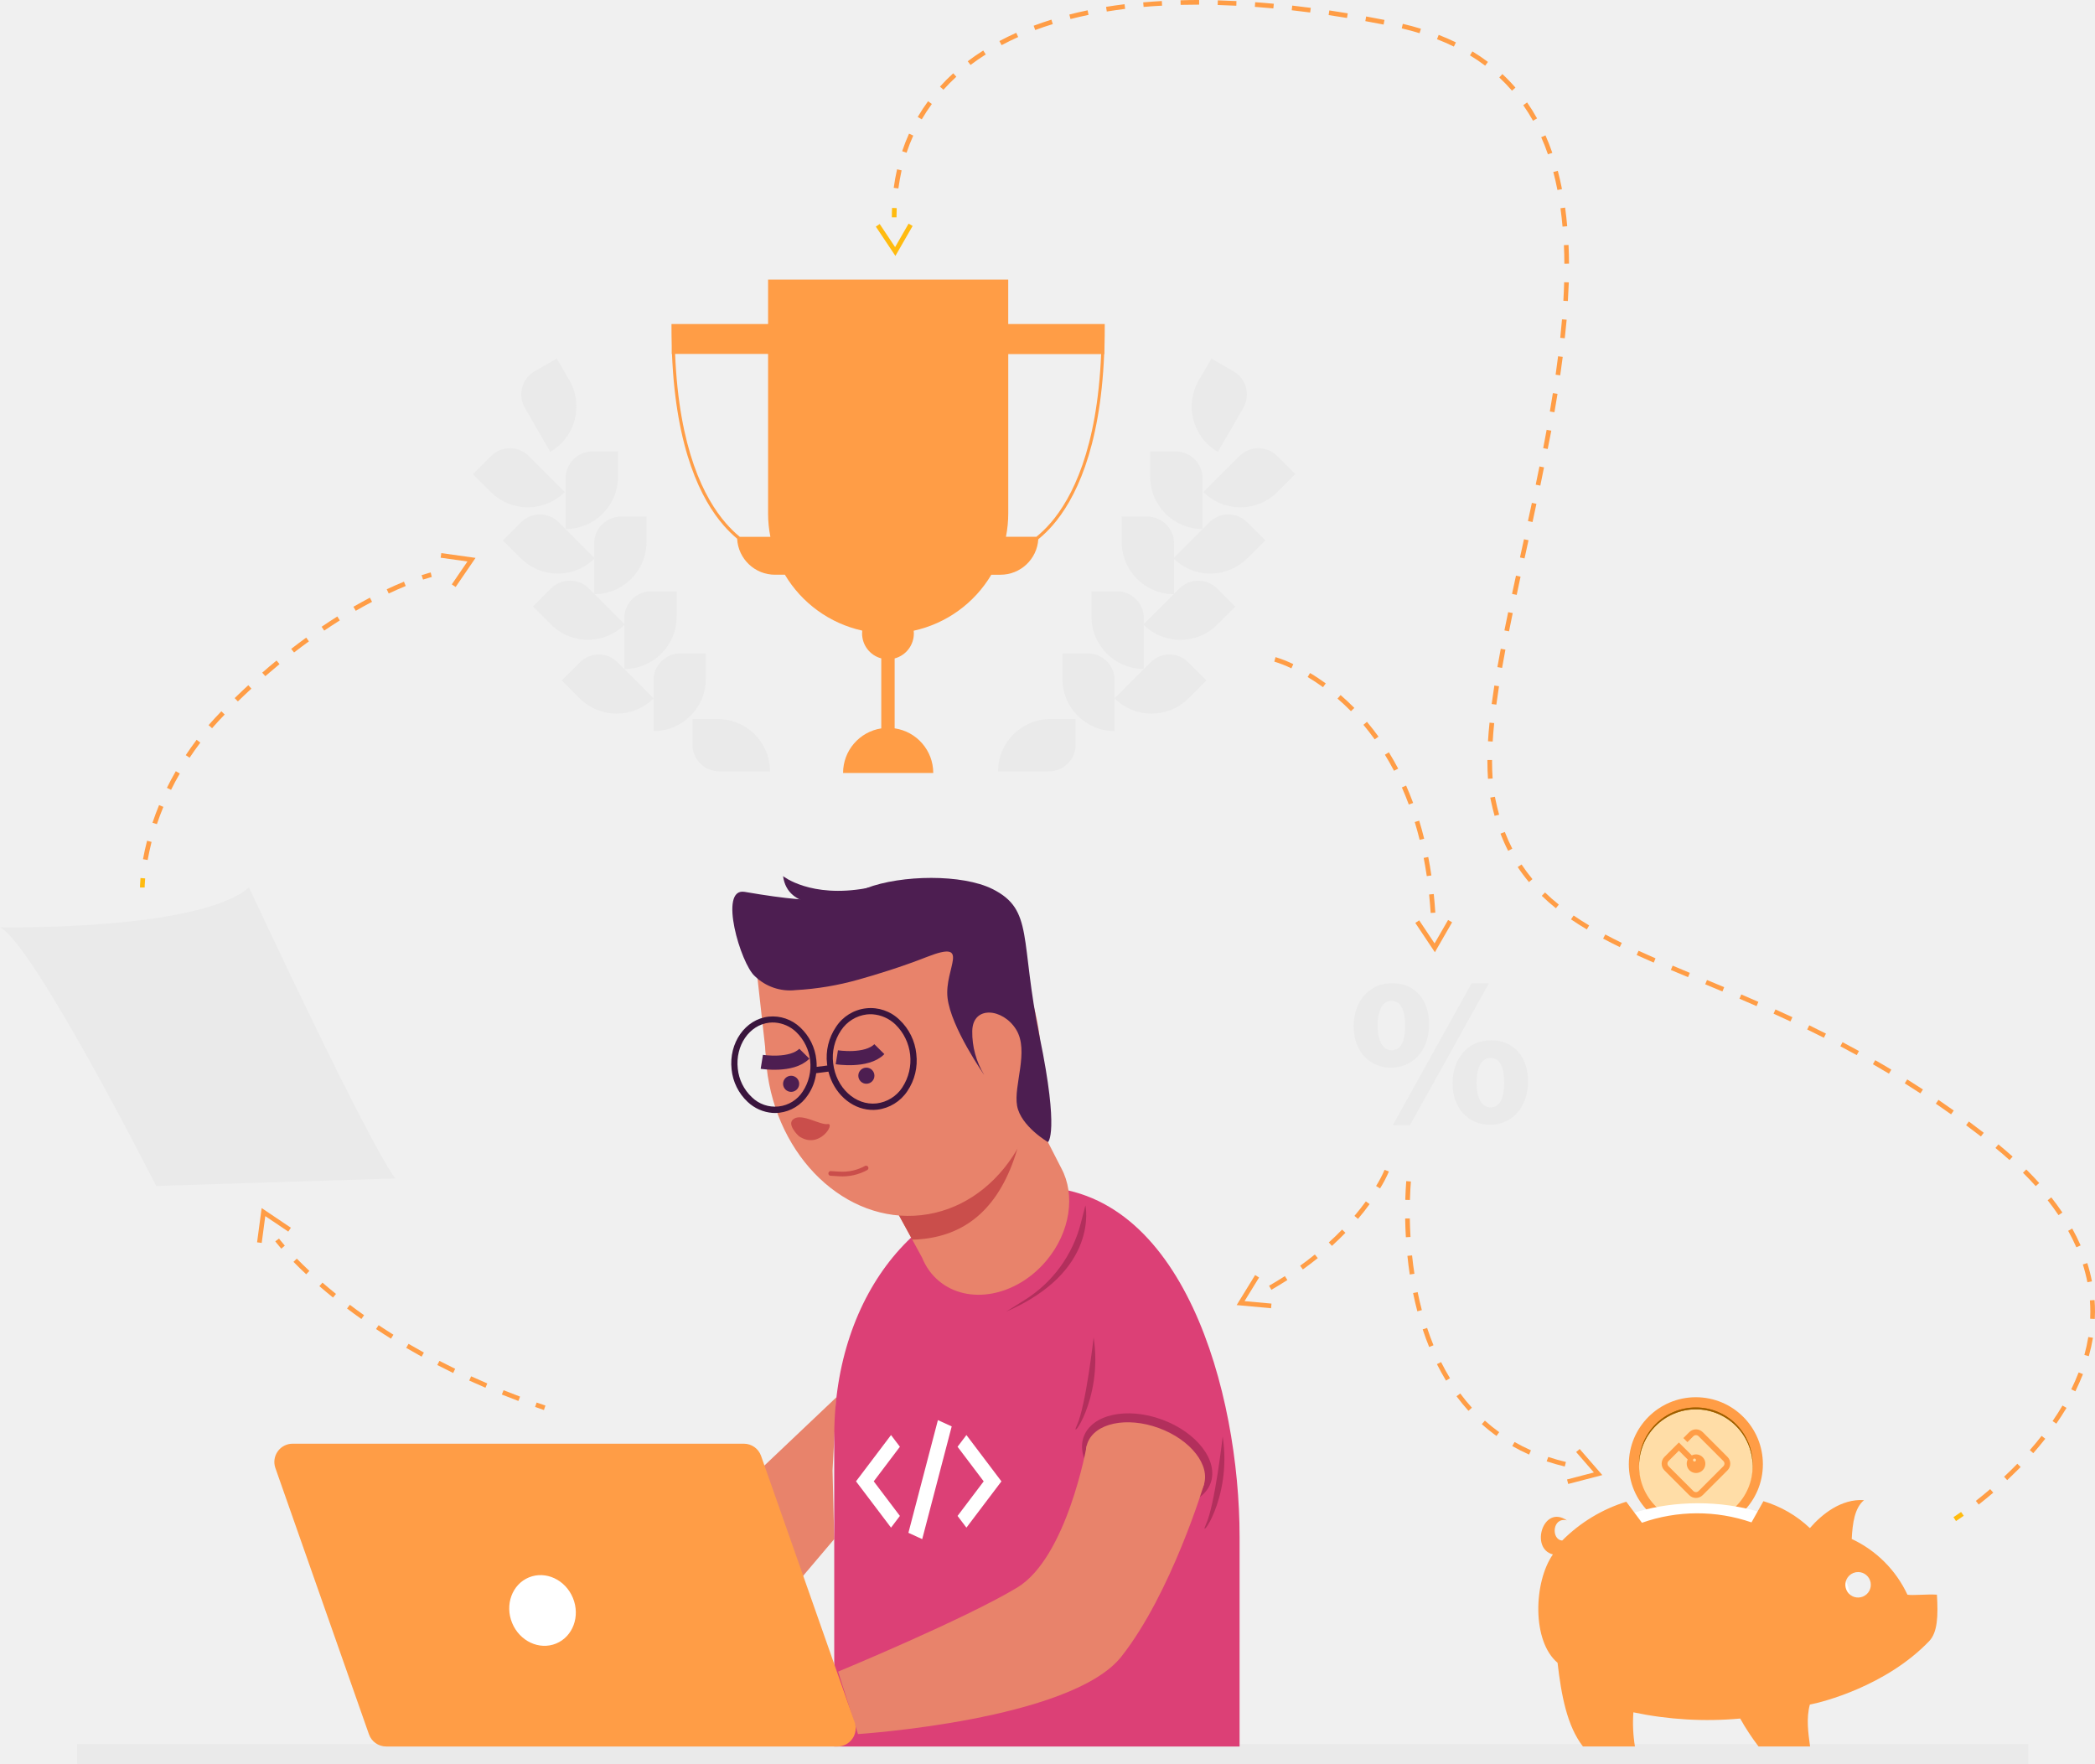
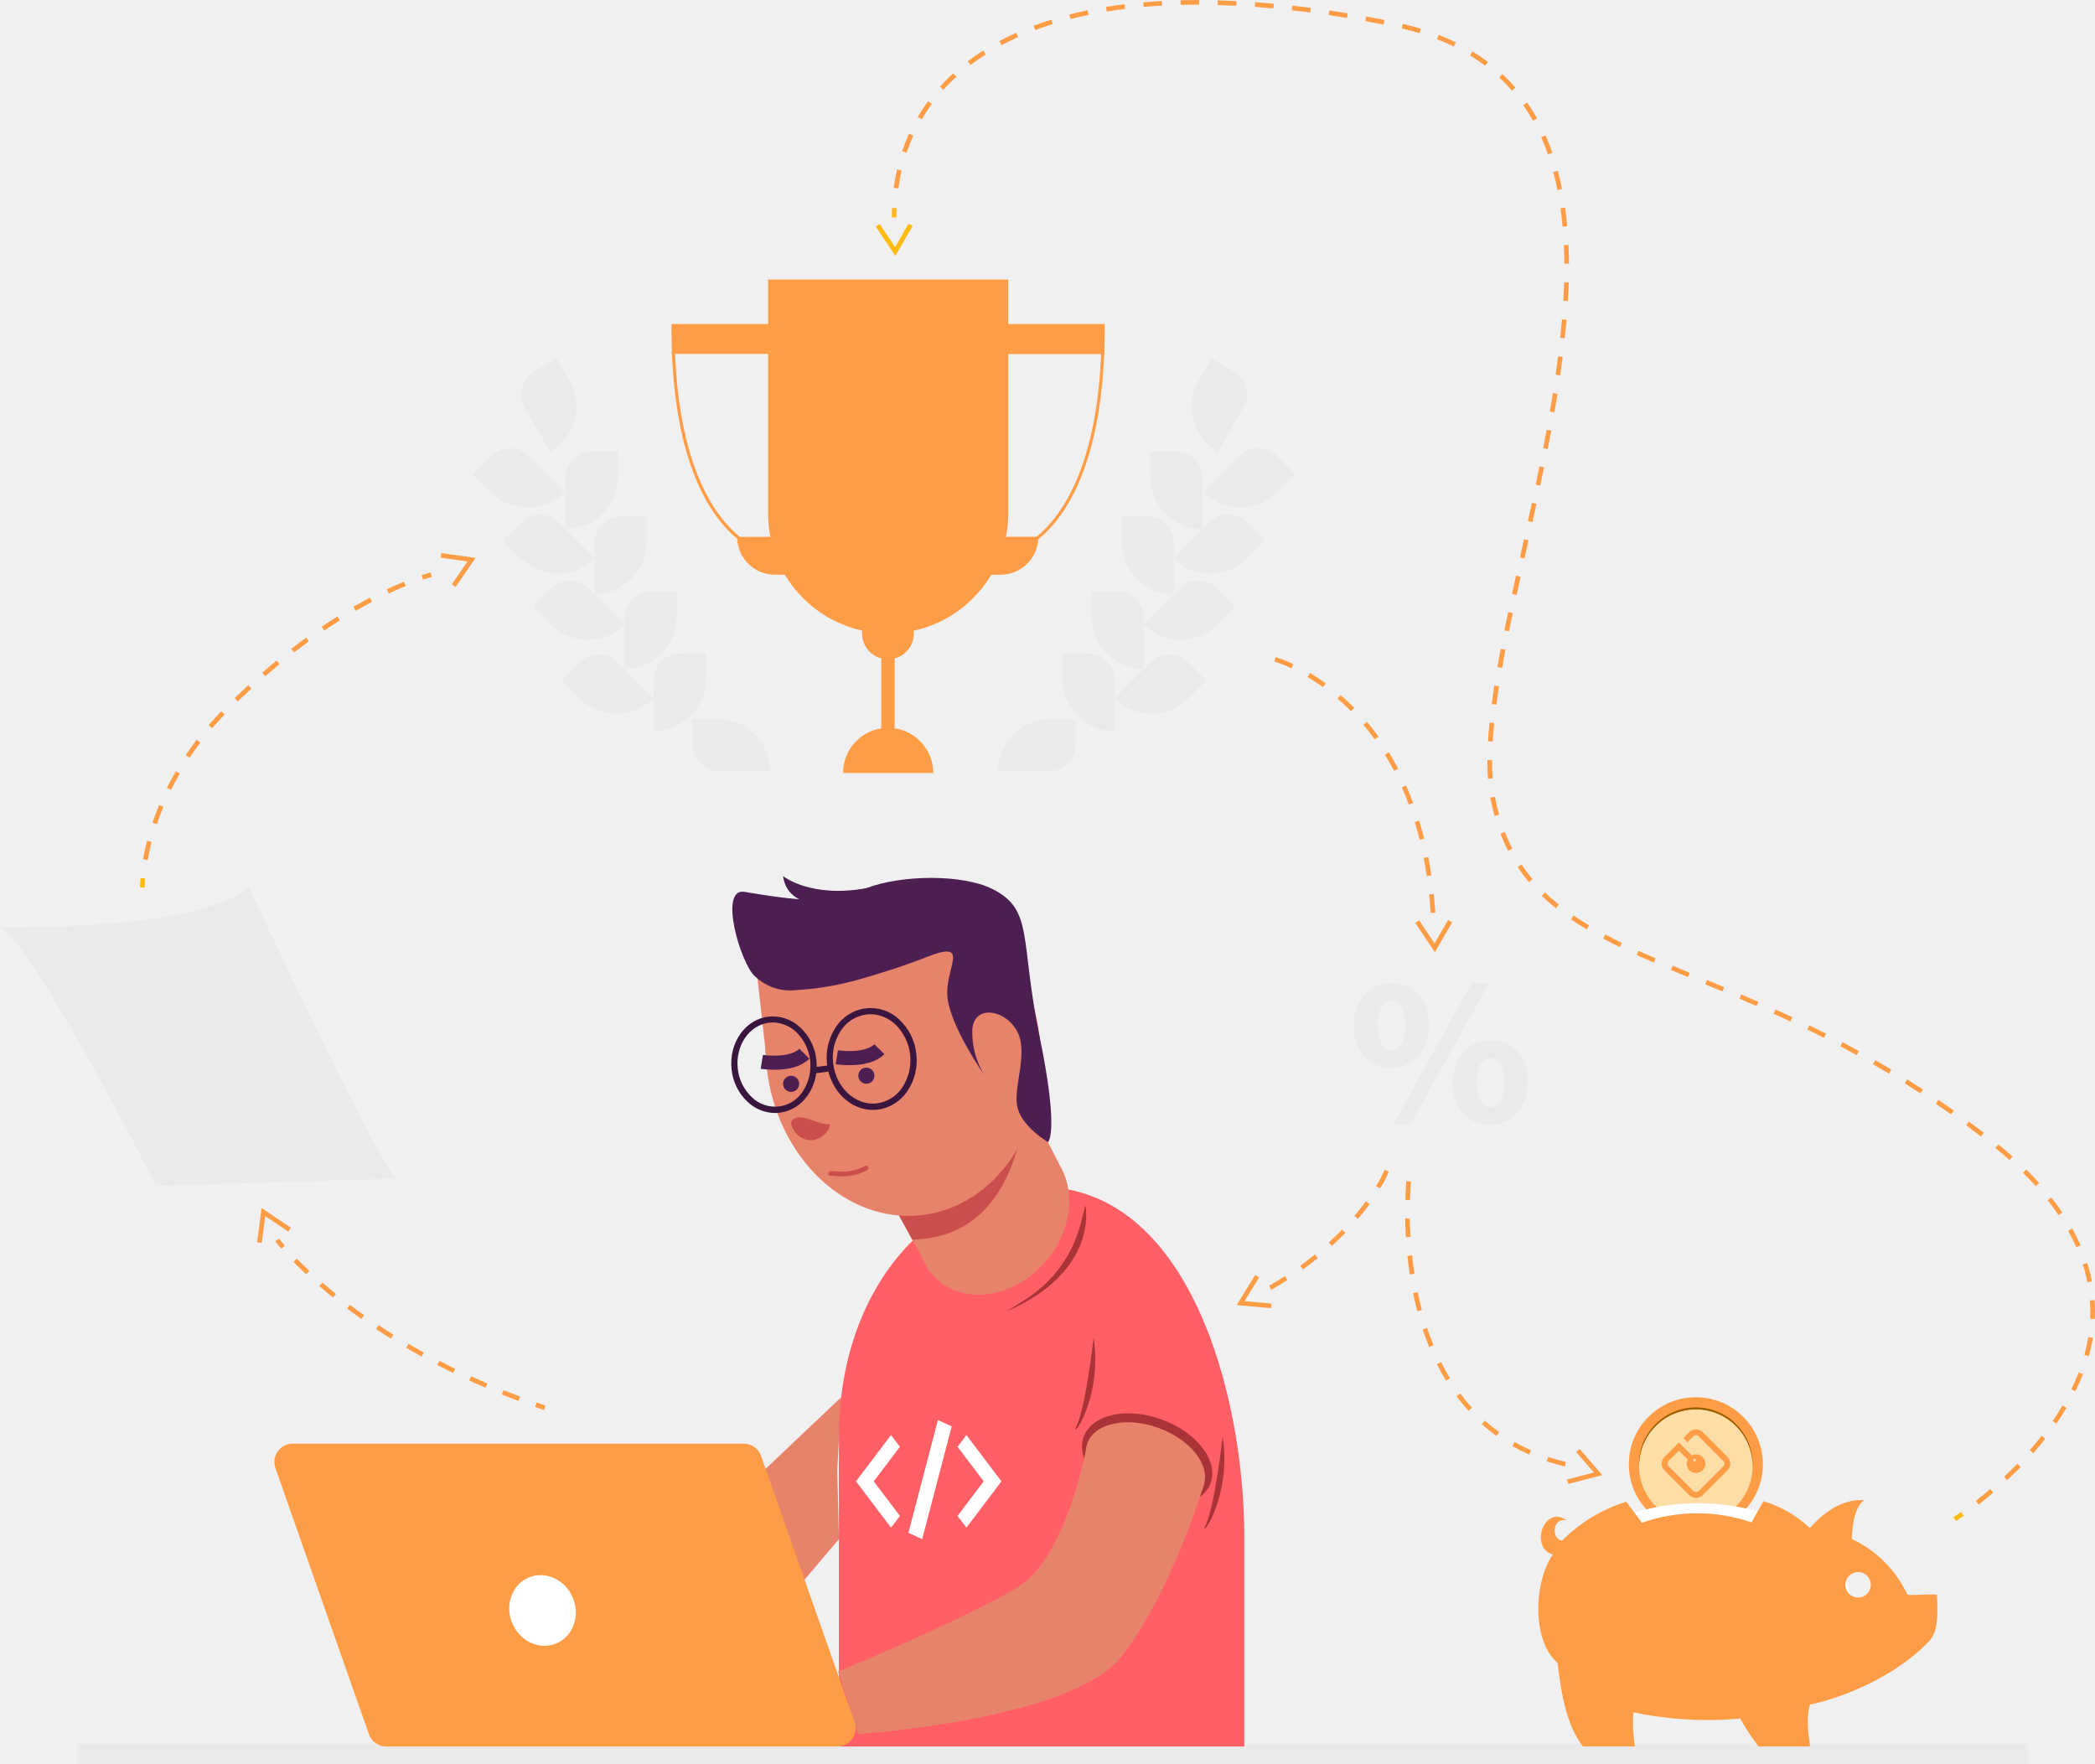
<svg xmlns="http://www.w3.org/2000/svg" viewBox="3579.337 1025.03 445 374.687">
  <defs>
    <style>
      .cls-1 {
        fill: #e8836b;
      }

      .cls-2 {
        fill: #eaeaea;
      }

      .cls-3 {
        fill: #ff9d46;
      }

      .cls-4 {
        fill: #b77100;
      }

      .cls-5 {
        fill: #ffdda7;
      }

      .cls-6 {
        fill: #9e5e00;
      }

      .cls-7 {
        fill: #fff;
      }

      .cls-8 {
-         fill: #dc4076;
+         fill: #ff5f65;
      }

      .cls-9 {
        fill: #ca4e4b;
      }

      .cls-10 {
-         fill: #b22f5c;
+         fill: #aa3338;
      }

      .cls-11 {
        fill: #4d1e51;
      }

      .cls-12 {
        fill: #3a153d;
      }

      .cls-13 {
        fill: #ffbb10;
      }

      .cls-14 {
        fill: none;
        stroke: #4d1e51;
        stroke-miterlimit: 10;
        stroke-width: 3px;
      }
    </style>
  </defs>
  <g id="Bonuce_Tournament_1_" data-name="Bonuce Tournament (1)" transform="translate(3579.337 1025.03)">
    <g id="Layer_1" data-name="Layer 1" transform="translate(0 0)">
      <rect id="Rectangle_335" data-name="Rectangle 335" class="cls-1" width="11.29" height="26.666" transform="translate(160.339 202.752) rotate(-6.34)" />
      <rect id="Rectangle_336" data-name="Rectangle 336" class="cls-2" width="414.44" height="4.244" transform="translate(430.828 374.687) rotate(180)" />
      <circle id="Ellipse_356" data-name="Ellipse 356" class="cls-3" cx="14.238" cy="14.238" r="14.238" transform="translate(345.98 296.783)" />
      <circle id="Ellipse_357" data-name="Ellipse 357" class="cls-4" cx="12.062" cy="12.062" r="12.062" transform="translate(348.156 298.96)" />
      <circle id="Ellipse_358" data-name="Ellipse 358" class="cls-5" cx="12.062" cy="12.062" r="12.062" transform="translate(348.156 299.355)" />
      <path id="Path_1052" data-name="Path 1052" class="cls-6" d="M1067.9,907.062a12.059,12.059,0,0,1,12.059,11.872v-.2a12.064,12.064,0,1,0-24.129,0c0,.066,0,.132,0,.2A12.061,12.061,0,0,1,1067.9,907.062Z" transform="translate(-707.687 -607.707)" />
      <path id="Path_1053" data-name="Path 1053" class="cls-3" d="M1084.4,926.623l-5.276-5.276a2.015,2.015,0,0,0-2.842,0l-1.263,1.263.861.867,1.263-1.263a.781.781,0,0,1,1.1,0l5.276,5.276a.778.778,0,0,1,0,1.1l-5.276,5.276a.781.781,0,0,1-1.1,0l-5.276-5.276a.785.785,0,0,1,0-1.1l2.2-2.2,1.876,1.873a1.943,1.943,0,0,0-.211.884,1.978,1.978,0,1,0,1.081-1.754l-2.747-2.744-3.073,3.073a2.015,2.015,0,0,0,0,2.846l5.276,5.276a2.014,2.014,0,0,0,2.842,0l5.276-5.276A2.015,2.015,0,0,0,1084.4,926.623Zm-6.7.66a.32.32,0,1,1,0-.007Z" transform="translate(-717.453 -617.152)" />
      <ellipse id="Ellipse_359" data-name="Ellipse 359" class="cls-7" cx="32.532" cy="22.158" rx="32.532" ry="22.158" transform="translate(328.131 319.304)" />
-       <path id="Path_1054" data-name="Path 1054" class="cls-1" d="M505.565,900.06,489.2,915.577V926.36l5.309,16.329L505.093,930.2l-.356-14.624Z" transform="translate(-327.893 -603.277)" />
-       <path id="Path_1055" data-name="Path 1055" class="cls-8" d="M623.5,883.427H537.4v-65.9c0-30.814,18.966-52.969,42.741-52.969h0c31.351,0,43.36,43.585,43.36,74.4Z" transform="translate(-360.199 -512.456)" />
+       <path id="Path_1054" data-name="Path 1054" class="cls-1" d="M505.565,900.06,489.2,915.577V926.36l5.309,16.329L505.093,930.2l-.356-14.624Z" transform="translate(-326.893 -603.277)" />
+       <path id="Path_1055" data-name="Path 1055" class="cls-8" d="M623.5,883.427H537.4v-65.9c0-30.814,18.966-52.969,42.741-52.969h0c31.351,0,43.36,43.585,43.36,74.4Z" transform="translate(-359.199 -512.456)" />
      <path id="Path_1056" data-name="Path 1056" class="cls-1" d="M602.267,705.233h0l-8.461-16.523h0a12.284,12.284,0,0,0-1.932-2.753c-5.559-5.962-15.953-5.305-23.21,1.464-6.565,6.12-8.316,15.148-4.478,21.229h0l8.484,15.527a12.943,12.943,0,0,0,1.457,2.671h0a12.384,12.384,0,0,0,2.12,2.285c6.265,5.22,16.487,3.271,22.847-4.353C604.189,718.7,605.251,710.815,602.267,705.233Z" transform="translate(-376.806 -457.039)" />
      <path id="Path_1057" data-name="Path 1057" class="cls-9" d="M592.883,701.122c-3.663,12.312-10.608,18-19.84,19.069-.824.1-1.649.145-2.47.165l-6.4-11.7h0c-3.838-6.08-2.087-15.105,4.478-21.228,7.254-6.773,17.651-7.426,23.21-1.464a12.287,12.287,0,0,1,1.932,2.753h0Z" transform="translate(-376.799 -457.044)" />
      <ellipse id="Ellipse_360" data-name="Ellipse 360" class="cls-1" cx="29.175" cy="34.791" rx="29.175" ry="34.791" transform="translate(159.003 192.18) rotate(-6.34)" />
      <ellipse id="Ellipse_361" data-name="Ellipse 361" class="cls-10" cx="9.13" cy="14.347" rx="9.13" ry="14.347" transform="translate(227.056 313.735) rotate(-69.88)" />
      <ellipse id="Ellipse_362" data-name="Ellipse 362" class="cls-1" cx="8.22" cy="13.13" rx="8.22" ry="13.13" transform="translate(228.162 314.251) rotate(-69.88)" />
      <path id="Path_1058" data-name="Path 1058" class="cls-1" d="M592.711,931.25s-4.2,23.794-14.8,30.161C566.658,968.177,539.9,979.25,539.9,979.25l4.221,13.265s45.273-2.925,55.946-16.46,17.585-36.7,17.585-36.7Z" transform="translate(-361.875 -624.182)" />
      <path id="Path_1059" data-name="Path 1059" class="cls-10" d="M696.68,861.51s-1.649,14.564-3.538,18.627S698.731,874.828,696.68,861.51Z" transform="translate(-464.38 -577.438)" />
      <path id="Path_1060" data-name="Path 1060" class="cls-10" d="M788.911,898.08s-1.649,14.561-3.538,18.624S790.979,911.395,788.911,898.08Z" transform="translate(-529.2 -592.95)" />
      <path id="Path_1061" data-name="Path 1061" class="cls-9" d="M511.277,723.728s-2.839-2.608-.989-3.706,5.487,1.411,7.145,1.157S515.626,726.752,511.277,723.728Z" transform="translate(-341.607 -482.417)" />
      <path id="Path_1062" data-name="Path 1062" class="cls-3" d="M296.343,994.315H200.482a3.875,3.875,0,0,1-3.657-2.593l-19.88-56.575A3.878,3.878,0,0,1,180.6,930h95.861a3.875,3.875,0,0,1,3.657,2.593L300,989.171a3.874,3.874,0,0,1-3.657,5.144Z" transform="translate(-118.457 -623.344)" />
      <ellipse id="Ellipse_363" data-name="Ellipse 363" class="cls-7" cx="6.981" cy="7.594" rx="6.981" ry="7.594" transform="translate(105.893 337.712) rotate(-22.37)" />
      <path id="Path_1063" data-name="Path 1063" class="cls-10" d="M648.14,799.05l3.98-2.5a27.173,27.173,0,0,0,11.854-16.19l1.006-3.884S668.04,790.421,648.14,799.05Z" transform="translate(-434.424 -520.446)" />
      <path id="Path_1064" data-name="Path 1064" class="cls-9" d="M536.083,753.1l-1.777-.112a.5.5,0,1,1,.063-.989l1.777.109a9.994,9.994,0,0,0,5.457-1.236.5.5,0,0,1,.478.867A10.99,10.99,0,0,1,536.083,753.1Z" transform="translate(-357.814 -503.242)" />
      <circle id="Ellipse_364" data-name="Ellipse 364" class="cls-11" cx="1.711" cy="1.711" r="1.711" transform="translate(166.333 228.501)" />
      <circle id="Ellipse_365" data-name="Ellipse 365" class="cls-11" cx="1.711" cy="1.711" r="1.711" transform="translate(182.315 226.777)" />
      <path id="Path_1065" data-name="Path 1065" class="cls-7" d="M585.18,938.739l2.931,1.342,6.265-23.942-2.931-1.339Z" transform="translate(-392.224 -613.156)" />
      <path id="Path_1066" data-name="Path 1066" class="cls-7" d="M626.158,934.256l-1.883-2.493h0l-5.553-7.343-1.883,2.489,5.553,7.347L616.84,941.6l1.883,2.49,5.553-7.343h0l1.883-2.49Z" transform="translate(-413.445 -619.604)" />
      <path id="Path_1067" data-name="Path 1067" class="cls-7" d="M558.859,924.42l-5.553,7.343h0l-1.886,2.493h0l1.886,2.49h0l5.553,7.343,1.883-2.49-5.553-7.343,5.553-7.347Z" transform="translate(-369.596 -619.604)" />
      <path id="Path_1068" data-name="Path 1068" class="cls-2" d="M33.181,635.115S7.152,583.735,0,580.161c0,0,41.877.841,52.893-8.451,0,0,25.037,53.747,31.074,61.8Z" transform="translate(0 -383.196)" />
      <path id="Path_1069" data-name="Path 1069" class="cls-12" d="M510.372,653.644a11.54,11.54,0,0,0-3.587-7.271,8.768,8.768,0,0,0-13.467,1.51,11.54,11.54,0,0,0-1.906,7.881,2.33,2.33,0,0,0,.043.33l-2.249.284a12.157,12.157,0,0,0-.069-1.464,10.951,10.951,0,0,0-3.406-6.895,8.487,8.487,0,0,0-6.73-2.308c-4.963.551-8.494,5.579-7.868,11.211a10.928,10.928,0,0,0,3.406,6.895,8.656,8.656,0,0,0,5.325,2.348,8.019,8.019,0,0,0,1.4-.036,8.477,8.477,0,0,0,6.057-3.733,10.552,10.552,0,0,0,1.781-4.672l2.6-.33c1.138,4.554,4.768,7.858,8.923,8.115a8.334,8.334,0,0,0,1.457-.036,8.937,8.937,0,0,0,6.38-3.93,11.541,11.541,0,0,0,1.906-7.9Zm-24.127,7.973a7.01,7.01,0,0,1-10.815,1.2,9.635,9.635,0,0,1-2.984-6.07c-.547-4.906,2.46-9.282,6.7-9.754a6.638,6.638,0,0,1,1.171-.026,7.363,7.363,0,0,1,4.524,2A9.961,9.961,0,0,1,486.245,661.617Zm21.139-.847a7.646,7.646,0,0,1-5.444,3.373c-4.5.5-8.639-3.33-9.233-8.537a10.222,10.222,0,0,1,1.678-6.981,7.647,7.647,0,0,1,5.457-3.38,7.12,7.12,0,0,1,1.243-.03,7.821,7.821,0,0,1,4.808,2.124,10.581,10.581,0,0,1,1.49,13.424Z" transform="translate(-315.735 -429.768)" />
      <path id="Path_1070" data-name="Path 1070" class="cls-3" d="M524.527,194.3c.043-1.54.063-3.129.053-4.778h-20.5v-9.45H453.07v9.45H432.55q0,2.47.053,4.775v1.6h.056c.837,20.427,6.281,31,10.941,36.363a25.6,25.6,0,0,0,2.9,2.862,8.052,8.052,0,0,0,8.042,7.65h2.1a25.538,25.538,0,0,0,16.427,11.871,5.928,5.928,0,0,0-.033.6,5.49,5.49,0,0,0,4.079,5.3V275.41A9.579,9.579,0,0,0,469,284.877h19.154a9.582,9.582,0,0,0-8.2-9.477V260.552a5.49,5.49,0,0,0,4.079-5.3,5.781,5.781,0,0,0-.03-.587,25.528,25.528,0,0,0,16.487-11.89h1.945a8.049,8.049,0,0,0,8.032-7.528,25.42,25.42,0,0,0,3.05-2.967c4.659-5.355,10.1-15.936,10.941-36.363h.056ZM444.1,231.816c-4.587-5.276-9.948-15.712-10.779-35.941H453.07v33.867a25.575,25.575,0,0,0,.488,4.982h-6.492A24.7,24.7,0,0,1,444.1,231.816Zm68.978-.049a24.516,24.516,0,0,1-3.01,2.945h-6.473a25.575,25.575,0,0,0,.491-4.982V195.9h19.728c-.831,20.173-6.169,30.6-10.736,35.882Z" transform="translate(-289.922 -120.694)" />
      <path id="Path_1071" data-name="Path 1071" class="cls-2" d="M0,0H0A11.109,11.109,0,0,1,11.109,11.109v5.378H5.678A5.678,5.678,0,0,1,0,10.809Z" transform="translate(126.337 118.579) rotate(135)" />
      <path id="Path_1072" data-name="Path 1072" class="cls-2" d="M5.678,0h5.431V5.378A11.109,11.109,0,0,1,0,16.487H0V5.678A5.678,5.678,0,0,1,5.678,0Z" transform="translate(248.402 136.674) rotate(45)" />
      <path id="Path_1073" data-name="Path 1073" class="cls-2" d="M5.668,0h5.441V5.378A11.109,11.109,0,0,1,0,16.487H0V5.678A5.678,5.678,0,0,1,5.678,0Z" transform="translate(254.527 120.997) rotate(45)" />
      <path id="Path_1074" data-name="Path 1074" class="cls-2" d="M5.678,0h5.431V5.378A11.109,11.109,0,0,1,0,16.487H0V5.678A5.678,5.678,0,0,1,5.678,0Z" transform="translate(260.898 106.919) rotate(45)" />
      <path id="Path_1075" data-name="Path 1075" class="cls-2" d="M5.678,0h5.431V5.378A11.109,11.109,0,0,1,0,16.487H0V5.678A5.678,5.678,0,0,1,5.678,0Z" transform="translate(267.274 92.853) rotate(45)" />
      <path id="Path_1076" data-name="Path 1076" class="cls-2" d="M0,0H0A11.109,11.109,0,0,1,11.1,11.109v5.378H5.678A5.678,5.678,0,0,1,0,10.809Z" transform="translate(236.761 155.29) rotate(180)" />
      <path id="Path_1077" data-name="Path 1077" class="cls-2" d="M0,0H0A11.109,11.109,0,0,1,11.109,11.109v5.378H5.678A5.678,5.678,0,0,1,0,10.809V0Z" transform="translate(212.001 163.837) rotate(-90)" />
      <path id="Path_1078" data-name="Path 1078" class="cls-2" d="M0,0H0A11.109,11.109,0,0,1,11.109,11.109v5.378H5.678A5.678,5.678,0,0,1,0,10.815Z" transform="translate(258.688 95.989) rotate(-150)" />
      <path id="Path_1079" data-name="Path 1079" class="cls-2" d="M0,0H0A11.109,11.109,0,0,1,11.109,11.109v5.378H5.678A5.678,5.678,0,0,1,0,10.809Z" transform="translate(242.957 142.09) rotate(180)" />
      <path id="Path_1080" data-name="Path 1080" class="cls-2" d="M0,0H0A11.109,11.109,0,0,1,11.109,11.109v5.378H5.678A5.678,5.678,0,0,1,0,10.809Z" transform="translate(249.374 126.217) rotate(180)" />
      <path id="Path_1081" data-name="Path 1081" class="cls-2" d="M0,0H0A11.109,11.109,0,0,1,11.109,11.109v5.378H5.678A5.678,5.678,0,0,1,0,10.809Z" transform="translate(255.421 112.368) rotate(180)" />
      <path id="Path_1082" data-name="Path 1082" class="cls-2" d="M0,0H0A11.109,11.109,0,0,1,11.112,11.109v5.378H5.678A5.678,5.678,0,0,1,0,10.809V0Z" transform="translate(138.833 148.332) rotate(135)" />
      <path id="Path_1083" data-name="Path 1083" class="cls-2" d="M0,0H0A11.109,11.109,0,0,1,11.109,11.109v5.378H5.691A5.678,5.678,0,0,1,0,10.809Z" transform="translate(132.72 132.635) rotate(135)" />
      <path id="Path_1084" data-name="Path 1084" class="cls-2" d="M0,0H0A11.109,11.109,0,0,1,11.109,11.109v5.378H5.678A5.678,5.678,0,0,1,0,10.822Z" transform="translate(119.964 104.511) rotate(135)" />
      <path id="Path_1085" data-name="Path 1085" class="cls-2" d="M426.675,420.95h5.431v5.378A11.109,11.109,0,0,1,421,437.437h0V426.628a5.678,5.678,0,0,1,5.675-5.678Z" transform="translate(-282.181 -282.147)" />
      <path id="Path_1086" data-name="Path 1086" class="cls-2" d="M5.678,0h5.431V5.378A11.109,11.109,0,0,1,0,16.487H0V5.685A5.678,5.678,0,0,1,5.678,0Z" transform="translate(147.076 163.837) rotate(-90)" />
      <path id="Path_1087" data-name="Path 1087" class="cls-2" d="M5.678,0h5.431V5.378A11.109,11.109,0,0,1,0,16.487H0V5.681A5.678,5.678,0,0,1,5.678,0Z" transform="translate(108.638 81.7) rotate(-30)" />
      <path id="Path_1088" data-name="Path 1088" class="cls-2" d="M407.868,380.92H413.3V386.3a11.109,11.109,0,0,1-11.109,11.109h0V386.6A5.678,5.678,0,0,1,407.868,380.92Z" transform="translate(-269.573 -255.317)" />
      <path id="Path_1089" data-name="Path 1089" class="cls-2" d="M388.458,332.78h5.431v5.378a11.109,11.109,0,0,1-11.109,11.109h0V338.458A5.678,5.678,0,0,1,388.458,332.78Z" transform="translate(-256.563 -223.05)" />
      <path id="Path_1090" data-name="Path 1090" class="cls-2" d="M370.085,290.78h5.434v5.378a11.109,11.109,0,0,1-11.109,11.109h0V296.458A5.678,5.678,0,0,1,370.085,290.78Z" transform="translate(-244.25 -194.899)" />
      <path id="Path_1091" data-name="Path 1091" class="cls-2" d="M888.025,642.012c0,6.1-3.861,9.289-8.082,9.289-4.442,0-7.943-3.32-7.943-8.794,0-5.206,3.189-9.157,8.171-9.157S888.025,637.03,888.025,642.012Zm-10.954.33c0,3.053,1.032,5.253,3.007,5.253s2.872-1.978,2.872-5.253c0-2.968-.808-5.249-2.915-5.249-2.021-.017-2.964,2.315-2.964,5.233Zm3.231,21.186L897.06,633.35h3.683l-16.787,30.161Zm28.727-9.381c0,6.1-3.861,9.289-8.078,9.289-4.4,0-7.914-3.321-7.947-8.794,0-5.206,3.189-9.157,8.171-9.157s7.854,3.663,7.854,8.646Zm-10.908.33c-.043,3.053.989,5.253,2.967,5.253s2.875-1.979,2.875-5.253c0-2.968-.765-5.249-2.875-5.249s-2.967,2.3-2.967,5.216Z" transform="translate(-584.469 -424.511)" />
      <path id="Path_1092" data-name="Path 1092" class="cls-3" d="M1073.978,996.263c1.771-1.85,1.932-5.276,1.649-9.872-2.094-.145-5.161.211-6.265,0a24.488,24.488,0,0,0-11.834-11.834c.181-3.429.633-6.595,2.615-8.243-4.807-.33-8.9,2.938-11.5,5.935a24.551,24.551,0,0,0-9.872-5.714l-2.529,4.5a35.411,35.411,0,0,0-23.27.079l-3.3-4.432a.036.036,0,0,0-.033-.033,33.011,33.011,0,0,0-13.605,8.243c-2.4-.178-2.13-5.048.99-4.287-5.068-3.459-7.878,6.027-2.968,7.231-4.089,5.859-4.5,18.409.989,23.022.8,6.925,2.018,13.427,5.391,17.779h11.046a30.888,30.888,0,0,1-.33-7.254,76.555,76.555,0,0,0,22.686,1.319,49.889,49.889,0,0,0,3.9,5.935h10.944c-.389-2.9-.841-5.935-.049-8.9,2.638-.488,16.177-3.927,25.334-13.46ZM1058.9,981.586a2.707,2.707,0,1,1-1.928.787A2.714,2.714,0,0,1,1058.9,981.586Z" transform="translate(-664.204 -647.668)" />
      <path id="Path_1093" data-name="Path 1093" class="cls-13" d="M1258.921,975.912l-.531-.834s.607-.386,1.612-1.1l.574.808C1259.531,975.516,1258.921,975.9,1258.921,975.912Z" transform="translate(-843.452 -652.822)" />
      <path id="Path_1094" data-name="Path 1094" class="cls-3" d="M806.183,319.581l-.61-.778c1.022-.8,2.048-1.649,3.043-2.5l.66.752C808.254,317.919,807.219,318.77,806.183,319.581Zm6.051-5.187-.659-.722c.963-.9,1.906-1.83,2.806-2.757l.712.689C814.153,312.541,813.2,313.481,812.234,314.395Zm5.543-5.718-.742-.659c.874-.989,1.718-2.015,2.509-3.024l.778.61c-.811,1.029-1.668,2.061-2.555,3.073Zm4.91-6.265-.814-.561c.752-1.091,1.461-2.2,2.107-3.3l.854.5c-.669,1.095-1.388,2.226-2.156,3.337Zm4.043-6.875-.89-.435c.58-1.19,1.108-2.394,1.566-3.584l.923.356c-.478,1.2-1.016,2.43-1.609,3.647Zm2.852-7.465-.956-.26a36.25,36.25,0,0,0,.834-3.812l.989.158a37.958,37.958,0,0,1-.877,3.9Zm1.266-7.914-.989-.046c.023-.488.033-.989.033-1.471,0-.8-.03-1.622-.089-2.424l.989-.073c.063.824.092,1.649.092,2.5-.013.5-.023,1.009-.046,1.513Zm-1.576-7.795a34.715,34.715,0,0,0-.969-3.775l.943-.3a35.877,35.877,0,0,1,.989,3.884Zm-2.348-7.426c-.514-1.167-1.1-2.344-1.741-3.5l.864-.481c.659,1.177,1.256,2.384,1.784,3.581Zm-3.792-6.829c-.709-1.055-1.487-2.117-2.308-3.162l.778-.613c.838,1.065,1.632,2.15,2.354,3.222Zm-4.84-6.163c-.851-.95-1.764-1.906-2.707-2.842l.7-.7c.956.95,1.883,1.919,2.75,2.882Zm-5.566-5.54c-.95-.854-1.956-1.715-2.988-2.562l.63-.765c1.042.857,2.057,1.728,3.017,2.592Zm-6.074-5.009c-1.039-.8-2.1-1.6-3.149-2.381l.59-.795c1.055.781,2.12,1.589,3.162,2.391Zm-6.341-4.7c-1.068-.762-2.156-1.523-3.235-2.259l.557-.814c1.085.739,2.18,1.5,3.251,2.265Zm-6.516-4.451c-1.091-.715-2.209-1.431-3.32-2.127l.524-.838c1.118.7,2.242,1.418,3.34,2.137Zm-6.684-4.191c-1.114-.66-2.262-1.345-3.4-2l.494-.857c1.148.659,2.308,1.319,3.42,2.011Zm-6.839-3.937c-1.138-.626-2.308-1.256-3.475-1.873l.462-.874c1.174.62,2.348,1.253,3.489,1.88Zm-6.98-3.686c-1.161-.587-2.348-1.177-3.538-1.754l.435-.89c1.19.58,2.384,1.174,3.548,1.764Zm-7.1-3.466c-1.161-.541-2.368-1.1-3.588-1.649l.406-.9c1.226.557,2.437,1.115,3.6,1.649Zm-7.2-3.255q-1.837-.808-3.627-1.573l.389-.907q1.794.765,3.627,1.573ZM751.74,210.6l-3.65-1.523.379-.913q1.8.749,3.653,1.523Zm-7.3-3.043-3.65-1.53.386-.913q1.79.758,3.647,1.53Zm-7.291-3.09c-1.319-.57-2.489-1.1-3.627-1.612l.409-.9c1.124.514,2.308,1.039,3.607,1.606Zm-7.211-3.3c-1.243-.607-2.437-1.213-3.538-1.8l.465-.874c1.091.584,2.272,1.184,3.508,1.787Zm-7-3.749c-1.18-.7-2.308-1.421-3.357-2.137l.557-.818c1.029.706,2.143,1.411,3.3,2.107Zm-6.565-4.5c-1.062-.851-2.071-1.734-3-2.638l.689-.712c.9.874,1.889,1.741,2.928,2.572Zm-5.721-5.549a36.015,36.015,0,0,1-2.394-3.2l.824-.547a35.615,35.615,0,0,0,2.308,3.109Zm-4.422-6.644a37.452,37.452,0,0,1-1.626-3.653l.92-.356a37.553,37.553,0,0,0,1.586,3.548Zm-2.882-7.429c-.29-1.035-.554-2.12-.782-3.218-.046-.224-.089-.448-.132-.659l.989-.178q.059.33.129.659c.224,1.078.481,2.137.765,3.152Zm-1.4-7.871c-.083-1.154-.125-2.394-.125-3.68v-.31h.989v.31c0,1.263.043,2.476.122,3.607Zm.989-7.914-.989-.059c.076-1.256.185-2.588.33-3.957l.989.1c-.135,1.349-.244,2.668-.32,3.911Zm.781-7.841-.989-.129c.165-1.253.356-2.575.57-3.93l.989.152c-.2,1.345-.4,2.661-.561,3.9Zm1.217-7.8-.989-.171c.221-1.246.462-2.562.716-3.9l.989.185c-.241,1.335-.488,2.644-.706,3.888Zm1.471-7.769-.969-.195q.386-1.922.8-3.884l.966.2-.785,3.871Zm1.616-7.746-.966-.208q.416-1.919.838-3.871l.97.211q-.416,1.945-.815,3.865Zm1.688-7.736-.966-.211.847-3.868.966.211Zm1.692-7.736-.966-.211q.422-1.922.834-3.858l.966.2q-.4,1.936-.824,3.861Zm1.649-7.736-.966-.2q.4-1.936.795-3.871l.969.195q-.383,1.942-.785,3.874Zm1.593-7.769-.969-.188q.376-1.945.732-3.891l.989.178Q715,93.424,714.632,95.376Zm1.431-7.811-.989-.165c.227-1.319.445-2.638.643-3.9l.989.155c-.211,1.266-.425,2.585-.656,3.911ZM717.3,79.73l-.989-.138c.188-1.319.366-2.638.524-3.914l.989.122c-.171,1.273-.346,2.6-.537,3.93Zm.989-7.874-.989-.1c.138-1.319.264-2.638.369-3.93l.989.082c-.125,1.293-.251,2.621-.4,3.95Zm.659-7.914-.989-.053c.076-1.339.132-2.664.168-3.94l.989.026c-.069,1.286-.125,2.621-.2,3.967Zm-.778-7.933c0-1.342-.039-2.664-.1-3.937l.989-.043c.059,1.283.092,2.638.1,3.973Zm-.386-7.868c-.115-1.319-.264-2.638-.439-3.907l.989-.135c.175,1.283.33,2.612.442,3.957ZM716.7,40.36q-.386-1.978-.877-3.825l.956-.254c.33,1.253.63,2.562.89,3.888Zm-139.993-.33-.989-.132c.178-1.319.419-2.638.712-3.934l.963.221c-.264,1.269-.514,2.565-.686,3.865Zm137.975-7.254c-.432-1.253-.913-2.48-1.431-3.627l.907-.4c.524,1.19,1.016,2.44,1.457,3.716Zm-136.234-.33-.936-.33a38.592,38.592,0,0,1,1.461-3.726l.9.409a38.348,38.348,0,0,0-1.424,3.647Zm133.062-6.8a38.245,38.245,0,0,0-2.068-3.3l.815-.59c.748,1.078,1.464,2.219,2.117,3.393Zm-129.837-.3-.854-.5a38.915,38.915,0,0,1,2.2-3.344l.8.587a37.173,37.173,0,0,0-2.14,3.258Zm125.373-6.087a37.451,37.451,0,0,0-2.7-2.806l.659-.722a37.613,37.613,0,0,1,2.78,2.882Zm-120.77-.2-.735-.659a39.391,39.391,0,0,1,2.819-2.832l.66.729c-.953.88-1.88,1.81-2.74,2.763Zm115.078-5.111c-1.022-.768-2.11-1.507-3.231-2.186l.514-.844a38.017,38.017,0,0,1,3.3,2.239ZM592.035,13.8l-.6-.788c1.042-.791,2.147-1.56,3.3-2.282l.531.834C594.136,12.273,593.054,13.025,592.035,13.8ZM694.7,9.892c-1.144-.557-2.351-1.085-3.581-1.566l.359-.92c1.256.488,2.486,1.025,3.657,1.6Zm-96.066-.3-.468-.871c1.151-.613,2.354-1.2,3.581-1.754l.406.9C600.942,8.412,599.758,8.992,598.63,9.592ZM687.415,7.05c-1.22-.373-2.493-.719-3.785-1.025l.227-.96c1.319.31,2.608.659,3.848,1.039Zm-81.64-.659-.33-.927c1.217-.455,2.486-.89,3.769-1.289l.294.943c-1.283.389-2.532.818-3.733,1.266Zm74-1.174c-1.3-.254-2.6-.5-3.881-.729l.175-.989c1.279.234,2.592.478,3.894.735ZM613.27,4.043l-.244-.956c1.26-.33,2.565-.623,3.878-.894l.2.966C615.806,3.429,614.517,3.726,613.27,4.043ZM672,3.815c-1.319-.218-2.638-.422-3.9-.613l.145-.989c1.286.191,2.605.4,3.917.617Zm-7.821-1.161c-1.319-.171-2.638-.33-3.921-.478l.112-.989c1.289.145,2.615.307,3.937.481Zm-43.2-.208-.158-.989c1.283-.208,2.6-.4,3.934-.561l.122.989C623.552,2.054,622.243,2.239,620.986,2.447Zm35.378-.659c-1.319-.122-2.638-.234-3.931-.33l.073-.989c1.3.092,2.638.2,3.957.33ZM628.8,1.494,628.712.5c1.3-.112,2.638-.208,3.957-.284l.053.989c-1.329.059-2.651.155-3.937.267Zm19.692-.277q-1.978-.1-3.957-.155l.026-.989q1.978.054,3.957.155Zm-11.828-.165-.023-.989C637.849.016,639.1,0,640.355,0h.237V.989h-.237c-1.233,0-2.49.016-3.706.046Z" transform="translate(-385.884 0)" />
      <path id="Path_1095" data-name="Path 1095" class="cls-13" d="M575.5,135.938h-.989c0-.66,0-1.342.043-2l.989.043C575.512,134.619,575.5,135.279,575.5,135.938Z" transform="translate(-385.073 -89.775)" />
      <path id="Path_1096" data-name="Path 1096" class="cls-3" d="M271.89,370.283l-.31-.94c1.236-.406,1.909-.567,1.936-.574l.227.963S273.08,369.894,271.89,370.283Z" transform="translate(-182.03 -247.173)" />
      <path id="Path_1097" data-name="Path 1097" class="cls-3" d="M93.109,433.835l-.989-.175c.234-1.289.524-2.6.864-3.917l.956.247C93.62,431.286,93.337,432.579,93.109,433.835Zm1.978-7.62-.953-.293c.422-1.256.894-2.519,1.4-3.752l.917.376c-.5,1.2-.966,2.44-1.378,3.677Zm3-7.281L97.2,418.5c.587-1.19,1.22-2.377,1.886-3.531l.857.495c-.669,1.141-1.293,2.311-1.87,3.482Zm3.937-6.822-.824-.551c.735-1.1,1.517-2.2,2.308-3.258l.788.6c-.791,1.049-1.563,2.13-2.285,3.215Zm4.775-6.265-.749-.66c.867-.989,1.777-1.978,2.714-2.945l.706.692c-.933.96-1.833,1.936-2.684,2.918Zm5.477-5.695-.689-.709c.956-.927,1.929-1.847,2.9-2.74l.659.729c-.973.89-1.932,1.807-2.882,2.727Zm5.826-5.365-.659-.745c.989-.874,2.025-1.741,3.043-2.579l.63.765c-1.009.838-2.034,1.708-3.027,2.565Zm6.11-5.032-.617-.765c1.052-.818,2.127-1.622,3.189-2.394l.58.8c-1.052.755-2.117,1.553-3.165,2.364Zm6.4-4.649-.554-.818c1.108-.752,2.232-1.487,3.34-2.183l.528.838c-1.111.7-2.226,1.431-3.327,2.17Zm6.7-4.207-.5-.857c1.164-.659,2.341-1.319,3.5-1.929l.462.877c-1.157.607-2.321,1.25-3.472,1.916Zm7-3.673-.422-.9c1.237-.58,2.47-1.124,3.66-1.609l.373.917c-1.187.495-2.4,1.019-3.624,1.6Z" transform="translate(-61.745 -251.161)" />
      <path id="Path_1098" data-name="Path 1098" class="cls-13" d="M90.18,567.611c0-.03,0-.745.109-2.021l.989.086c-.109,1.223-.106,1.922-.106,1.929Z" transform="translate(-60.444 -379.094)" />
      <path id="Path_1099" data-name="Path 1099" class="cls-3" d="M178.609,800.006c-.851-.989-1.263-1.533-1.279-1.556l.791-.59s.412.547,1.236,1.5Z" transform="translate(-118.858 -534.776)" />
      <path id="Path_1100" data-name="Path 1100" class="cls-3" d="M236.8,841c-1.18-.442-2.364-.9-3.518-1.365l.369-.917c1.147.458,2.325.913,3.5,1.355Zm-7-2.809c-1.154-.495-2.308-1.006-3.449-1.527l.412-.9c1.128.514,2.282,1.022,3.429,1.513Zm-6.859-3.133c-1.131-.551-2.265-1.121-3.373-1.695l.458-.877c1.095.567,2.222,1.134,3.347,1.682Zm-6.7-3.472c-1.1-.607-2.206-1.236-3.278-1.866l.5-.854c1.068.627,2.163,1.25,3.258,1.853Zm-6.509-3.818c-1.068-.66-2.133-1.355-3.172-2.044l.547-.824c1.029.686,2.091,1.368,3.149,2.028Zm-6.285-4.178c-1.032-.729-2.058-1.481-3.047-2.229l.594-.788c.989.742,2,1.487,3.024,2.209Zm-6.024-4.554c-.989-.8-1.962-1.612-2.9-2.424l.659-.748c.927.8,1.889,1.612,2.872,2.4Zm-5.7-4.946c-.943-.884-1.853-1.774-2.7-2.638l.706-.689c.844.861,1.744,1.741,2.674,2.615Z" transform="translate(-126.686 -543.422)" />
      <path id="Path_1101" data-name="Path 1101" class="cls-3" d="M346.576,905.073q-.943-.33-1.876-.659l.33-.933q.926.33,1.866.64Z" transform="translate(-231.04 -605.569)" />
      <path id="Path_1102" data-name="Path 1102" class="cls-3" d="M854.1,477.634c-.086-1.319-.2-2.638-.33-3.921l.989-.1c.135,1.293.247,2.638.33,3.957Zm-.824-7.821c-.195-1.319-.419-2.612-.659-3.874l.973-.188c.251,1.276.475,2.6.66,3.917Zm-1.513-7.709c-.33-1.279-.66-2.552-1.045-3.782l.946-.29c.383,1.246.739,2.539,1.059,3.835Zm-2.308-7.5c-.455-1.233-.95-2.457-1.471-3.627l.9-.4c.531,1.2,1.032,2.44,1.494,3.693Zm-3.142-7.169c-.607-1.161-1.256-2.308-1.932-3.409l.844-.518c.686,1.121,1.345,2.288,1.978,3.469Zm-4.1-6.671c-.765-1.065-1.573-2.1-2.4-3.093l.755-.636c.847,1.009,1.672,2.067,2.453,3.152Zm-5.042-5.988c-.917-.93-1.876-1.83-2.859-2.674l.659-.749c.989.861,1.978,1.781,2.918,2.73Zm-5.935-5.1c-1.065-.772-2.166-1.5-3.268-2.156l.508-.847c1.128.659,2.252,1.415,3.34,2.2Zm-6.72-4a25.361,25.361,0,0,0-3.627-1.428l.26-.953a25.621,25.621,0,0,1,3.775,1.487Z" transform="translate(-550.212 -283.715)" />
      <path id="Path_1103" data-name="Path 1103" class="cls-3" d="M939.083,821.472c-1.319-.33-2.6-.683-3.842-1.095l.33-.94c1.21.406,2.473.765,3.756,1.072Zm-7.584-2.539a38.938,38.938,0,0,1-3.571-1.807l.492-.857c1.114.636,2.285,1.23,3.479,1.761Zm-6.925-3.957a37.328,37.328,0,0,1-3.116-2.509l.659-.739a37.173,37.173,0,0,0,3.037,2.447Zm-5.952-5.335c-.884-.989-1.738-2.018-2.536-3.093l.795-.59c.778,1.052,1.612,2.068,2.473,3.021Zm-4.768-6.413c-.679-1.118-1.319-2.308-1.929-3.5l.884-.442c.59,1.181,1.227,2.335,1.893,3.429Zm-3.574-7.139c-.495-1.21-.956-2.47-1.378-3.746l.94-.313c.416,1.26.87,2.5,1.355,3.683Zm-2.513-7.584c-.33-1.26-.636-2.565-.907-3.884l.969-.2c.267,1.3.567,2.588.894,3.828Zm-1.609-7.821c-.2-1.292-.366-2.621-.5-3.957l.989-.1c.138,1.319.3,2.638.5,3.9Zm-.828-7.914c-.079-1.319-.129-2.638-.152-3.98l.989-.017c.023,1.319.073,2.638.148,3.937Zm.861-7.914-.989-.026c.05-1.767.142-3.139.211-3.98l.989.082C906.331,761.744,906.242,763.1,906.192,764.856Z" transform="translate(-606.708 -509.969)" />
      <path id="Path_1104" data-name="Path 1104" class="cls-3" d="M818,779.059l-.491-.857c1.141-.659,2.268-1.345,3.357-2.044l.534.831C820.286,777.7,819.142,778.393,818,779.059Zm6.69-4.313-.577-.8c1.065-.768,2.113-1.57,3.119-2.384l.623.768c-1.039.828-2.1,1.639-3.182,2.42Zm6.169-5.015L830.2,769c.989-.884,1.922-1.8,2.819-2.73l.712.689C832.816,767.9,831.85,768.83,830.861,769.731ZM836.4,764l-.755-.636c.857-1.012,1.672-2.051,2.423-3.083l.8.58c-.758,1.055-1.593,2.11-2.466,3.139Zm4.679-6.469-.837-.515a25.72,25.72,0,0,0,1.8-3.436l.92.359A25.8,25.8,0,0,1,841.083,757.53Z" transform="translate(-547.946 -505.097)" />
      <path id="Path_1105" data-name="Path 1105" class="cls-3" d="M166.593,785.606l-.983-.128.969-7.277,6.209,4.181-.551.821-4.887-3.291Z" transform="translate(-111.002 -521.598)" />
      <path id="Path_1106" data-name="Path 1106" class="cls-3" d="M287.042,363.5l-.814-.557,3.324-4.867-5.691-.795L284,356.3l7.271,1.016Z" transform="translate(-190.261 -238.815)" />
      <path id="Path_1107" data-name="Path 1107" class="cls-13" d="M568.355,150.925,564.2,144.7l.821-.551,3.271,4.9,2.865-4.982.857.495Z" transform="translate(-378.162 -96.565)" />
      <path id="Path_1108" data-name="Path 1108" class="cls-3" d="M915.874,599.475l-4.155-6.229.824-.547,3.268,4.9,2.869-4.979.857.495Z" transform="translate(-611.092 -397.211)" />
      <path id="Path_1109" data-name="Path 1109" class="cls-3" d="M803.937,828.4l-7.307-.669,3.921-6.377.841.518-3.086,5.022,5.721.521Z" transform="translate(-533.951 -550.52)" />
      <path id="Path_1110" data-name="Path 1110" class="cls-3" d="M1009.7,940.839l-.247-.956,5.7-1.487-3.766-4.339.748-.646,4.811,5.54Z" transform="translate(-676.597 -625.63)" />
      <path id="Path_1111" data-name="Path 1111" class="cls-11" d="M498.583,587.119a61.212,61.212,0,0,1-13.4,2.245,10.712,10.712,0,0,1-8.662-2.968c-2.994-2.608-7.812-18.874-2.147-17.9,18.413,3.175,20.114,1.4,25.822-.785,7.521-2.869,20.414-3.01,26.8.178,8.854,4.425,5.757,10.677,10.041,31.473,4.2,20.394,1.761,22.287,1.761,22.287s-5.764-3.36-6.562-7.693,2.612-11.65-.2-16.207-9.249-5.18-9.325.33a17.3,17.3,0,0,0,2.539,9.3s-7.079-10.09-7.792-16.381,5.23-12.448-4.392-8.679C507.657,584.445,502.263,586.09,498.583,587.119Z" transform="translate(-316.192 -379.055)" />
      <path id="Path_1112" data-name="Path 1112" class="cls-11" d="M515.028,570.19s-9.605,1.547-10.588-5.81c0,0,5.817,4.712,17.667,2.565S515.028,570.19,515.028,570.19Z" transform="translate(-338.107 -378.283)" />
      <path id="Path_1113" data-name="Path 1113" class="cls-14" d="M539.07,677.561s6.318,1.022,9.031-1.721" transform="translate(-361.319 -452.99)" />
      <path id="Path_1114" data-name="Path 1114" class="cls-14" d="M490.74,680.495s6.321,1.022,9.035-1.724" transform="translate(-328.925 -454.954)" />
    </g>
  </g>
</svg>
